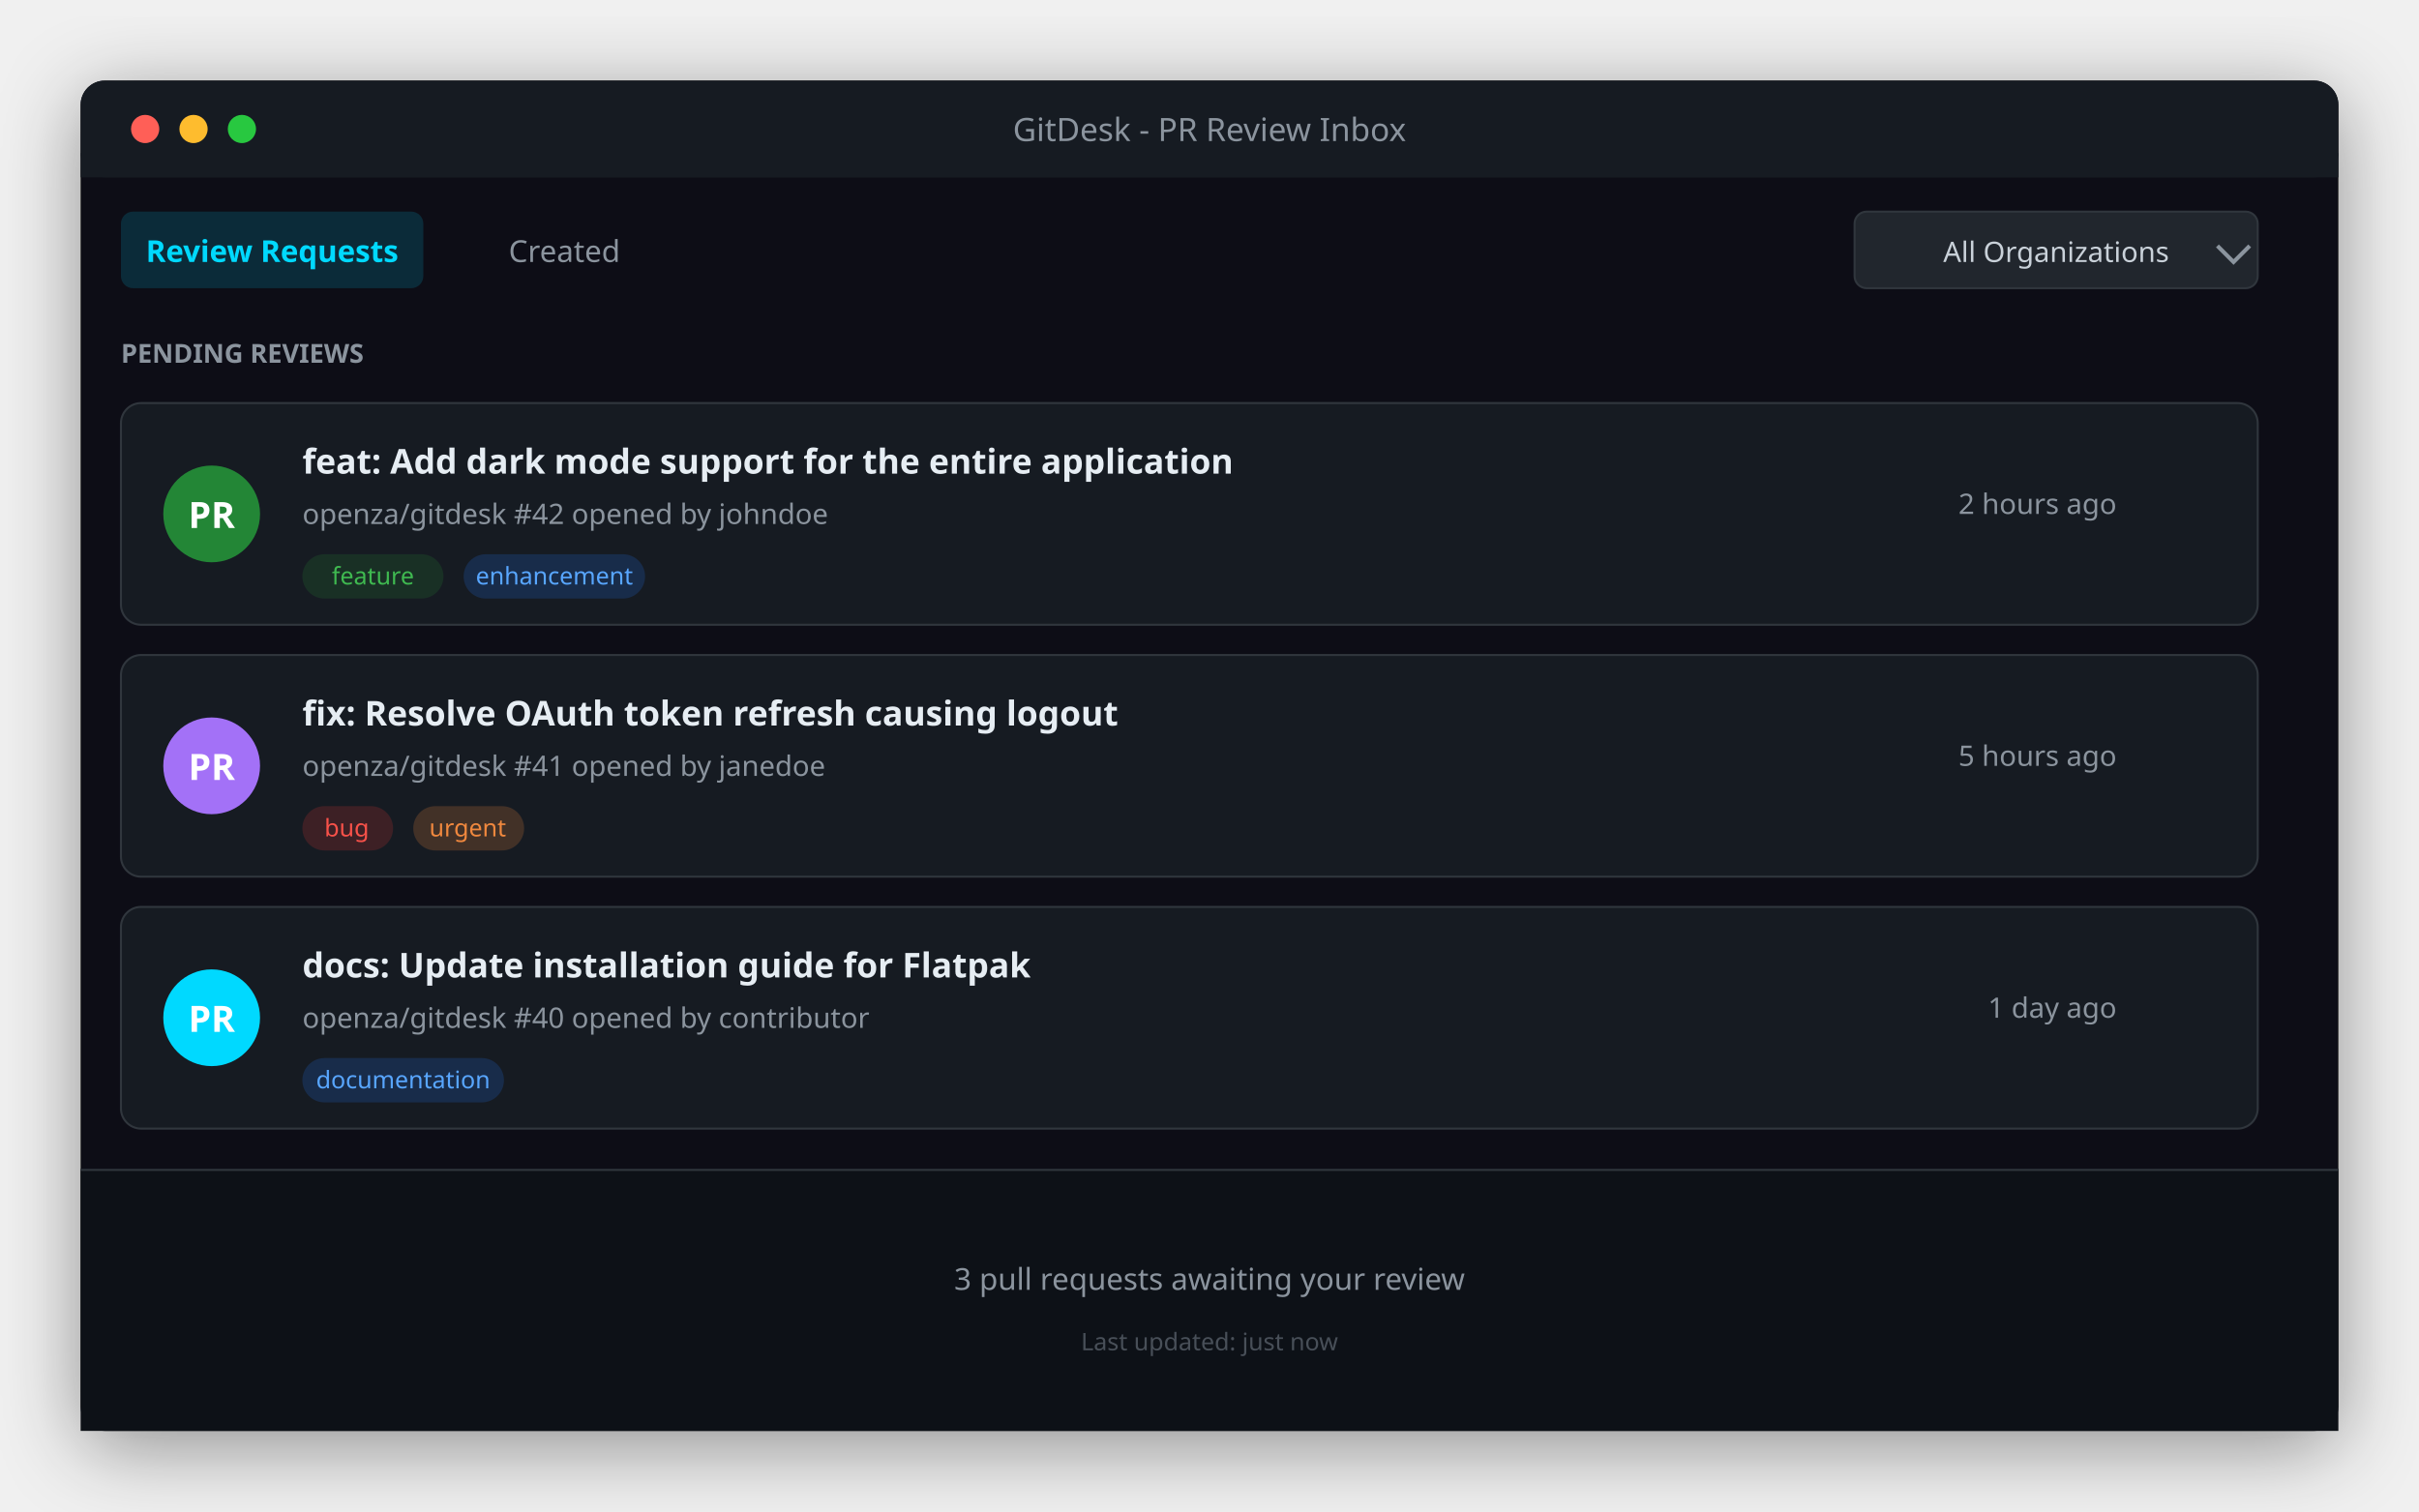
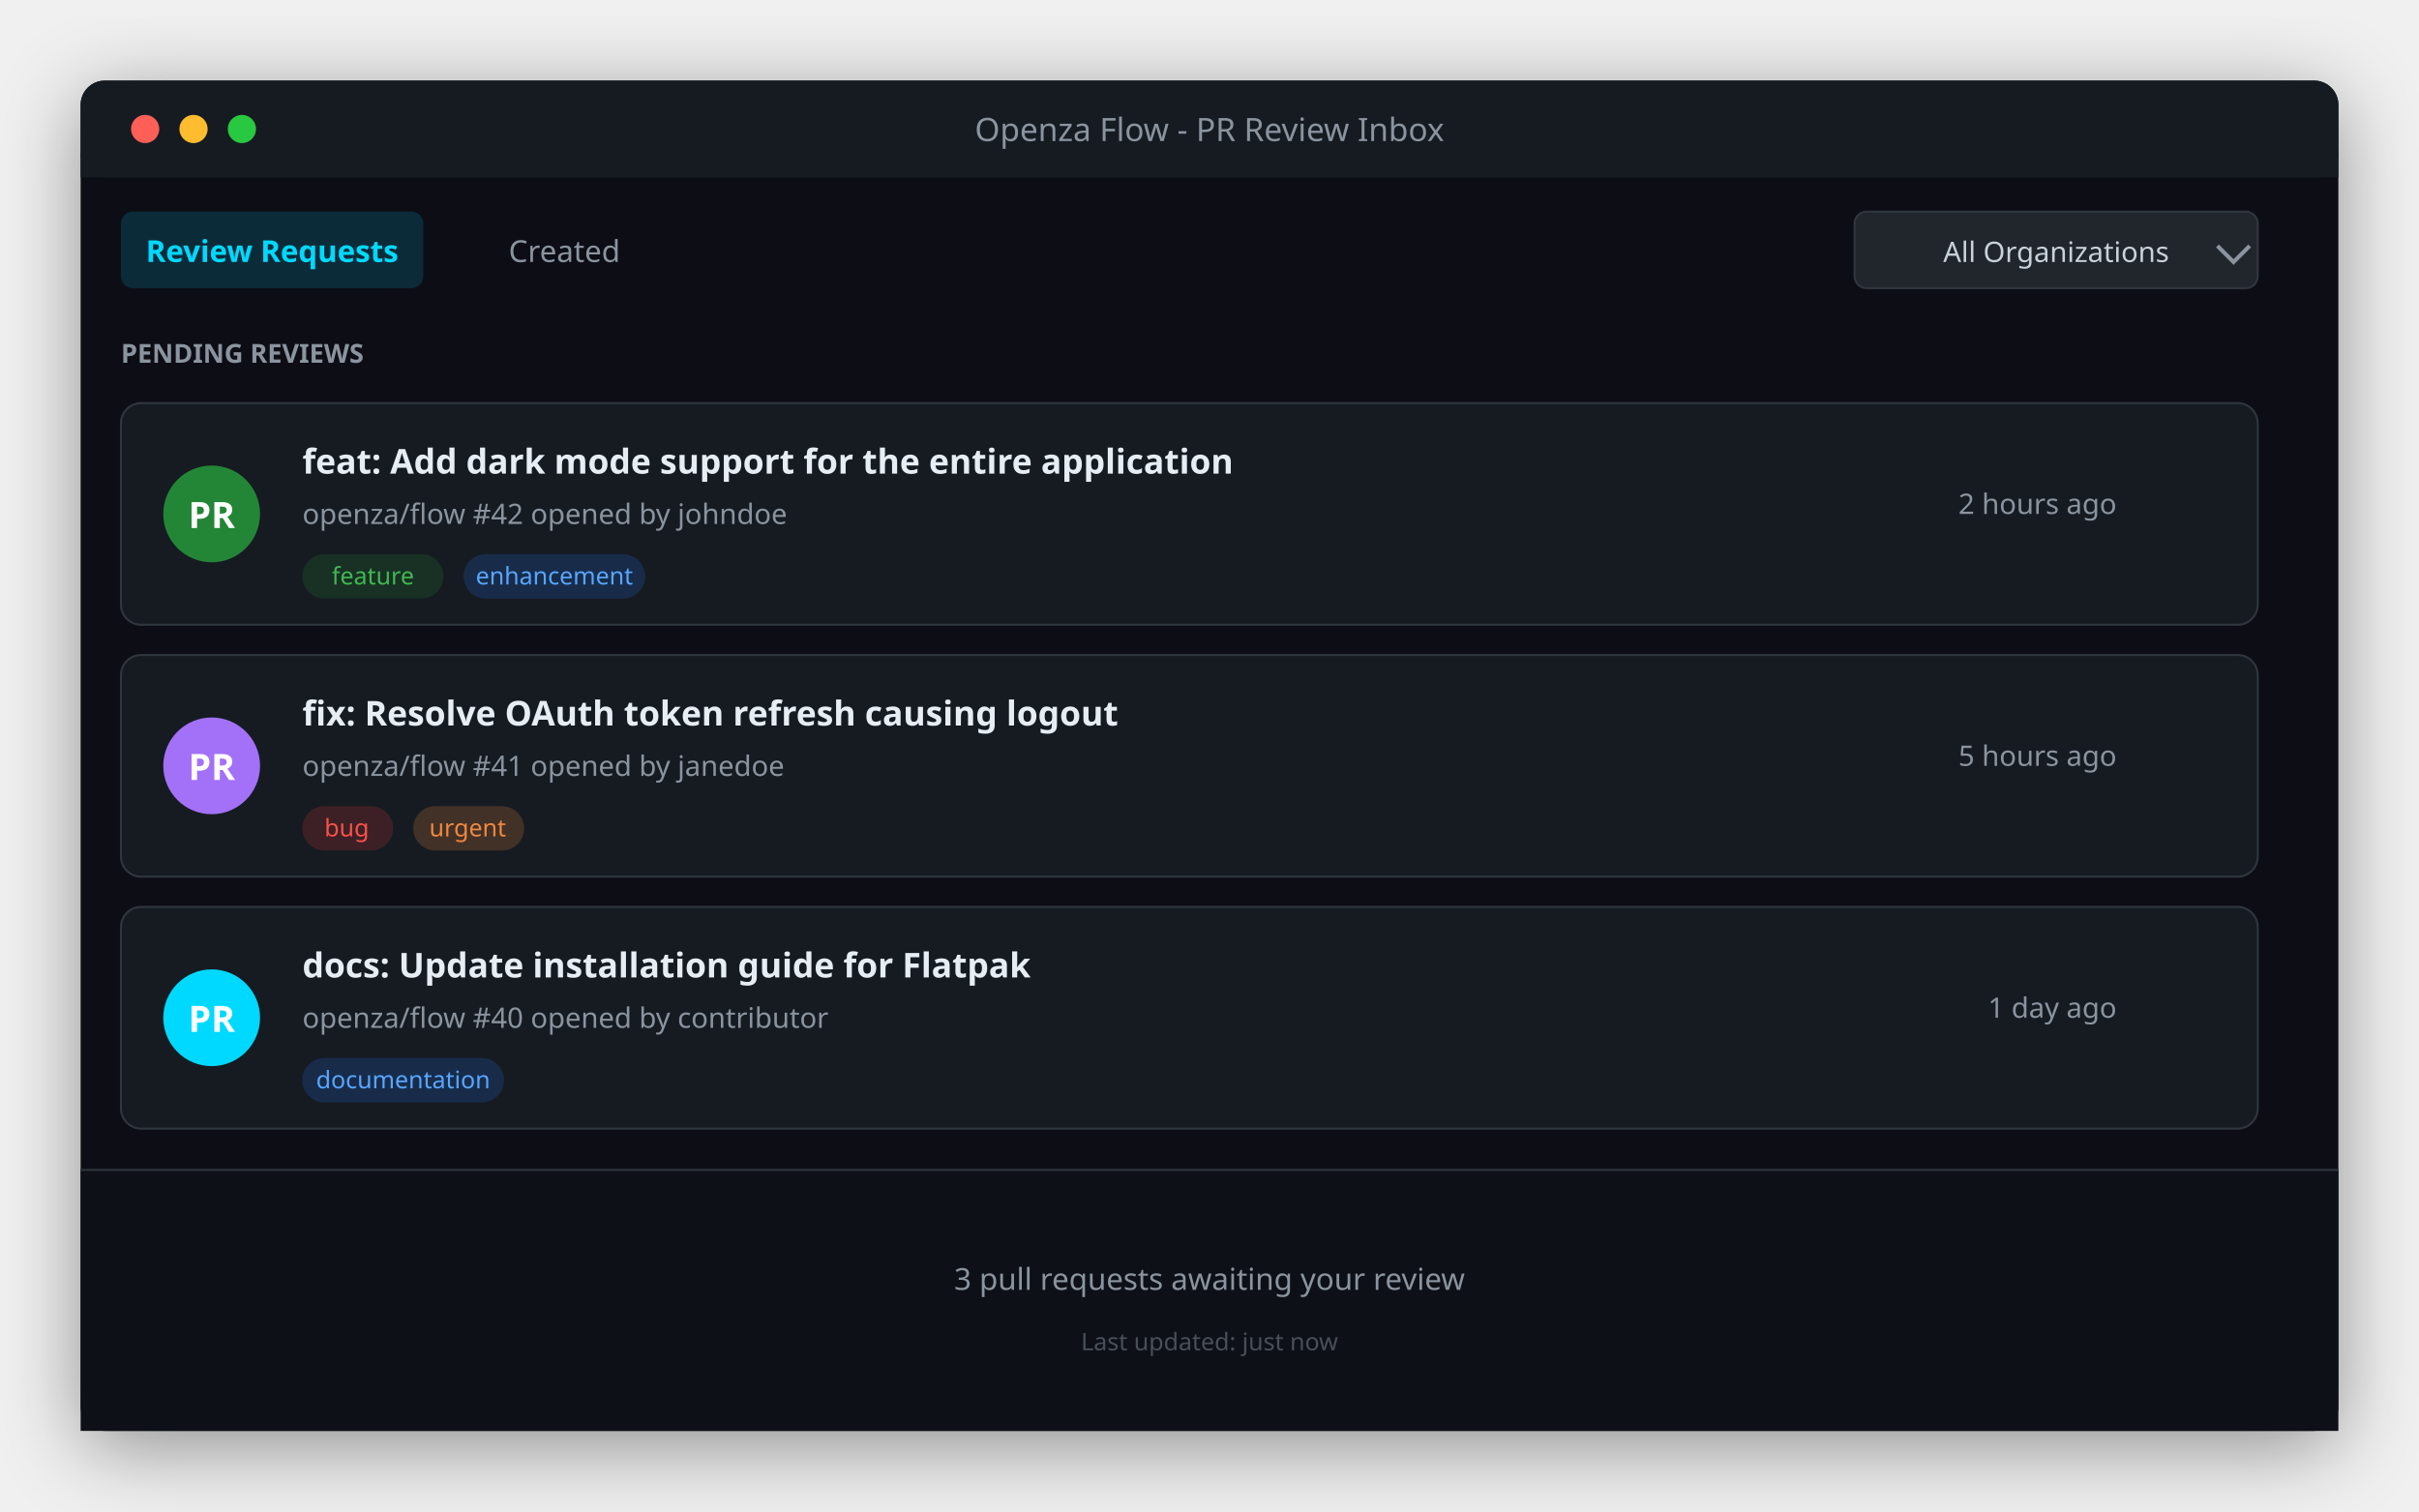
<svg xmlns="http://www.w3.org/2000/svg" width="1200" height="750" viewBox="0 0 1200 750" fill="none">
  <defs>
    <filter id="shadow" x="-20%" y="-20%" width="140%" height="140%">
      <feDropShadow dx="0" dy="8" stdDeviation="20" flood-color="#000" flood-opacity="0.4" />
    </filter>
  </defs>
  <rect x="40" y="40" width="1120" height="670" rx="12" fill="#0d1117" filter="url(#shadow)" />
  <rect x="40" y="40" width="1120" height="48" rx="12" fill="#161b22" />
  <rect x="40" y="76" width="1120" height="12" fill="#161b22" />
  <circle cx="72" cy="64" r="7" fill="#ff5f57" />
  <circle cx="96" cy="64" r="7" fill="#febc2e" />
  <circle cx="120" cy="64" r="7" fill="#28c840" />
-   <text x="600" y="70" font-family="system-ui, sans-serif" font-size="16" fill="#8b949e" text-anchor="middle">GitDesk - PR Review Inbox</text>
+   <text x="600" y="70" font-family="system-ui, sans-serif" font-size="16" fill="#8b949e" text-anchor="middle">Openza Flow - PR Review Inbox</text>
  <rect x="60" y="105" width="150" height="38" rx="6" fill="#00d9ff" fill-opacity="0.15" />
  <text x="135" y="130" font-family="system-ui, sans-serif" font-size="15" fill="#00d9ff" text-anchor="middle" font-weight="600">Review Requests</text>
  <text x="280" y="130" font-family="system-ui, sans-serif" font-size="15" fill="#8b949e" text-anchor="middle">Created</text>
  <rect x="920" y="105" width="200" height="38" rx="6" fill="#21262d" stroke="#30363d" />
  <text x="1020" y="130" font-family="system-ui, sans-serif" font-size="14" fill="#c9d1d9" text-anchor="middle">All Organizations</text>
  <path d="M1100 122 L1108 130 L1116 122" stroke="#8b949e" stroke-width="2" fill="none" />
  <text x="60" y="180" font-family="system-ui, sans-serif" font-size="13" fill="#8b949e" font-weight="600">PENDING REVIEWS</text>
  <rect x="60" y="200" width="1060" height="110" rx="10" fill="#161b22" stroke="#30363d" />
  <circle cx="105" cy="255" r="24" fill="#238636" />
  <text x="105" y="262" font-family="system-ui, sans-serif" font-size="18" fill="white" text-anchor="middle" font-weight="600">PR</text>
  <text x="150" y="235" font-family="system-ui, sans-serif" font-size="17" fill="#e6edf3" font-weight="600">feat: Add dark mode support for the entire application</text>
-   <text x="150" y="260" font-family="system-ui, sans-serif" font-size="14" fill="#8b949e">openza/gitdesk #42 opened by johndoe</text>
+   <text x="150" y="260" font-family="system-ui, sans-serif" font-size="14" fill="#8b949e">openza/flow #42 opened by johndoe</text>
  <rect x="150" y="275" width="70" height="22" rx="11" fill="#238636" fill-opacity="0.2" />
  <text x="185" y="290" font-family="system-ui, sans-serif" font-size="12" fill="#3fb950" text-anchor="middle">feature</text>
  <rect x="230" y="275" width="90" height="22" rx="11" fill="#1f6feb" fill-opacity="0.2" />
  <text x="275" y="290" font-family="system-ui, sans-serif" font-size="12" fill="#58a6ff" text-anchor="middle">enhancement</text>
  <text x="1050" y="255" font-family="system-ui, sans-serif" font-size="14" fill="#8b949e" text-anchor="end">2 hours ago</text>
  <rect x="60" y="325" width="1060" height="110" rx="10" fill="#161b22" stroke="#30363d" />
  <circle cx="105" cy="380" r="24" fill="#a371f7" />
  <text x="105" y="387" font-family="system-ui, sans-serif" font-size="18" fill="white" text-anchor="middle" font-weight="600">PR</text>
  <text x="150" y="360" font-family="system-ui, sans-serif" font-size="17" fill="#e6edf3" font-weight="600">fix: Resolve OAuth token refresh causing logout</text>
-   <text x="150" y="385" font-family="system-ui, sans-serif" font-size="14" fill="#8b949e">openza/gitdesk #41 opened by janedoe</text>
+   <text x="150" y="385" font-family="system-ui, sans-serif" font-size="14" fill="#8b949e">openza/flow #41 opened by janedoe</text>
  <rect x="150" y="400" width="45" height="22" rx="11" fill="#da3633" fill-opacity="0.2" />
  <text x="172" y="415" font-family="system-ui, sans-serif" font-size="12" fill="#f85149" text-anchor="middle">bug</text>
  <rect x="205" y="400" width="55" height="22" rx="11" fill="#f0883e" fill-opacity="0.2" />
  <text x="232" y="415" font-family="system-ui, sans-serif" font-size="12" fill="#f0883e" text-anchor="middle">urgent</text>
  <text x="1050" y="380" font-family="system-ui, sans-serif" font-size="14" fill="#8b949e" text-anchor="end">5 hours ago</text>
  <rect x="60" y="450" width="1060" height="110" rx="10" fill="#161b22" stroke="#30363d" />
  <circle cx="105" cy="505" r="24" fill="#00d9ff" />
  <text x="105" y="512" font-family="system-ui, sans-serif" font-size="18" fill="white" text-anchor="middle" font-weight="600">PR</text>
  <text x="150" y="485" font-family="system-ui, sans-serif" font-size="17" fill="#e6edf3" font-weight="600">docs: Update installation guide for Flatpak</text>
-   <text x="150" y="510" font-family="system-ui, sans-serif" font-size="14" fill="#8b949e">openza/gitdesk #40 opened by contributor</text>
+   <text x="150" y="510" font-family="system-ui, sans-serif" font-size="14" fill="#8b949e">openza/flow #40 opened by contributor</text>
  <rect x="150" y="525" width="100" height="22" rx="11" fill="#1f6feb" fill-opacity="0.2" />
  <text x="200" y="540" font-family="system-ui, sans-serif" font-size="12" fill="#58a6ff" text-anchor="middle">documentation</text>
  <text x="1050" y="505" font-family="system-ui, sans-serif" font-size="14" fill="#8b949e" text-anchor="end">1 day ago</text>
  <rect x="40" y="580" width="1120" height="130" rx="0 0 12 12" fill="#0d1117" />
  <rect x="40" y="580" width="1120" height="1" fill="#30363d" />
  <text x="600" y="640" font-family="system-ui, sans-serif" font-size="15" fill="#8b949e" text-anchor="middle">3 pull requests awaiting your review</text>
  <text x="600" y="670" font-family="system-ui, sans-serif" font-size="12" fill="#484f58" text-anchor="middle">Last updated: just now</text>
</svg>
